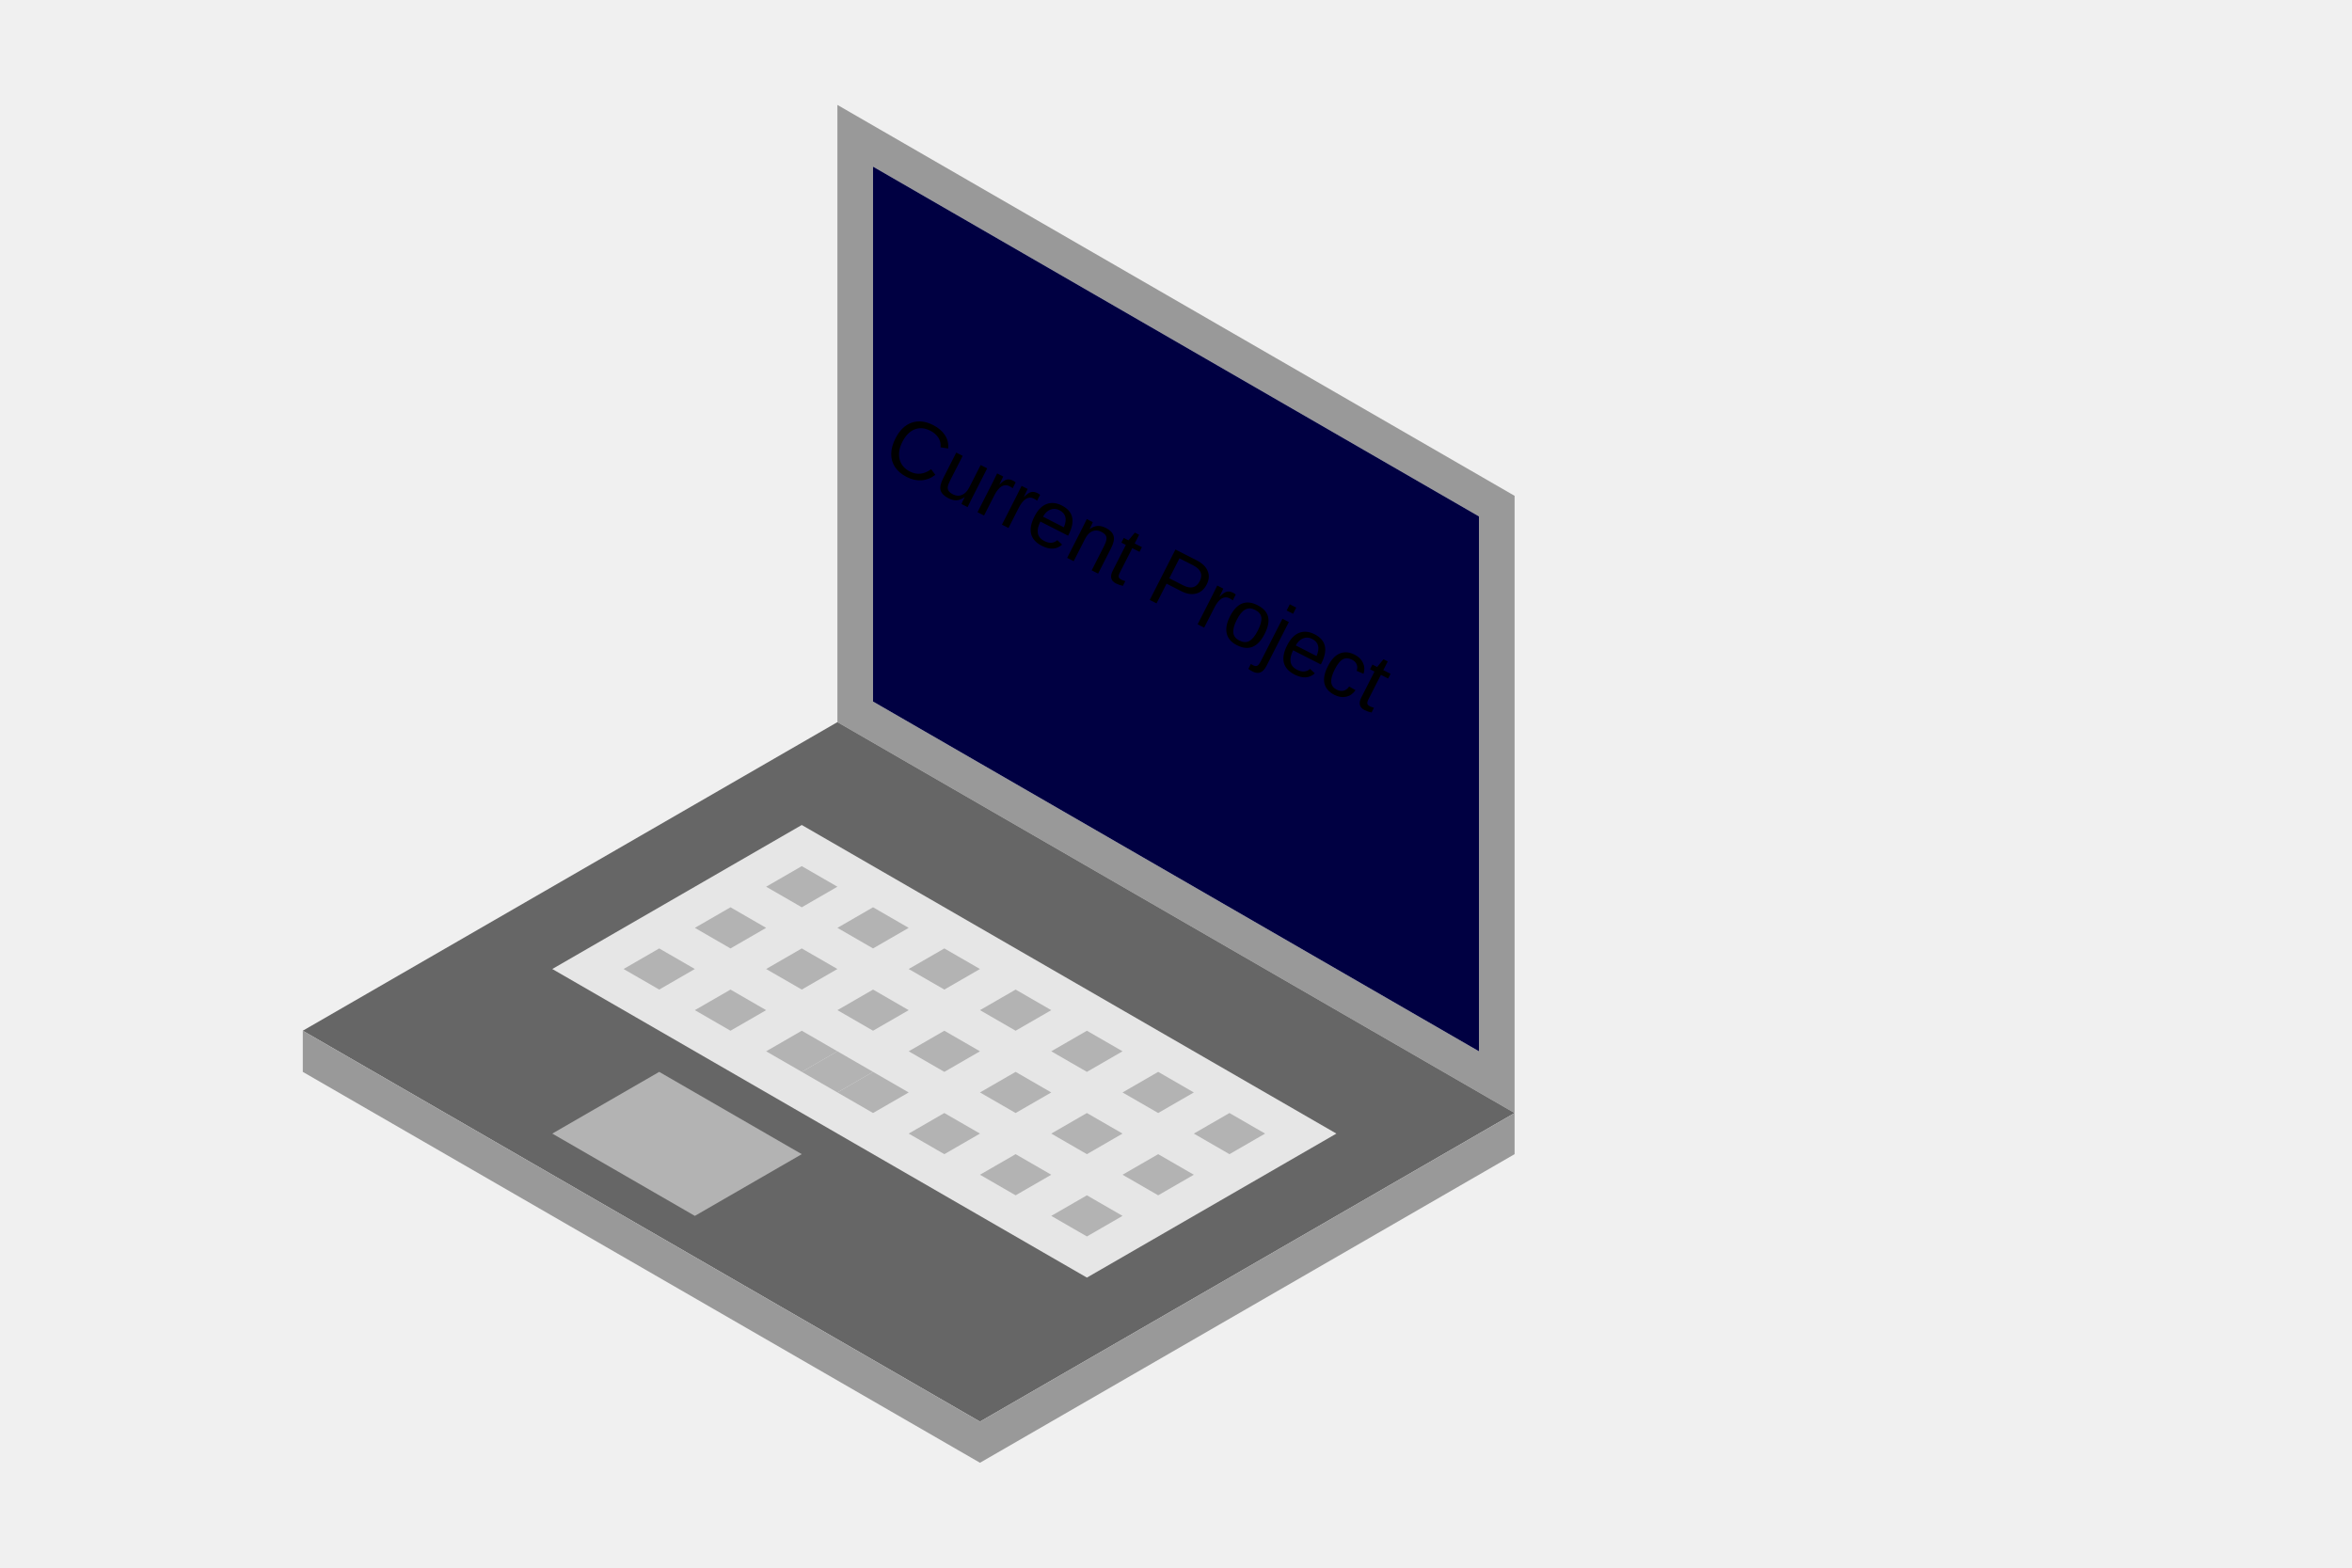
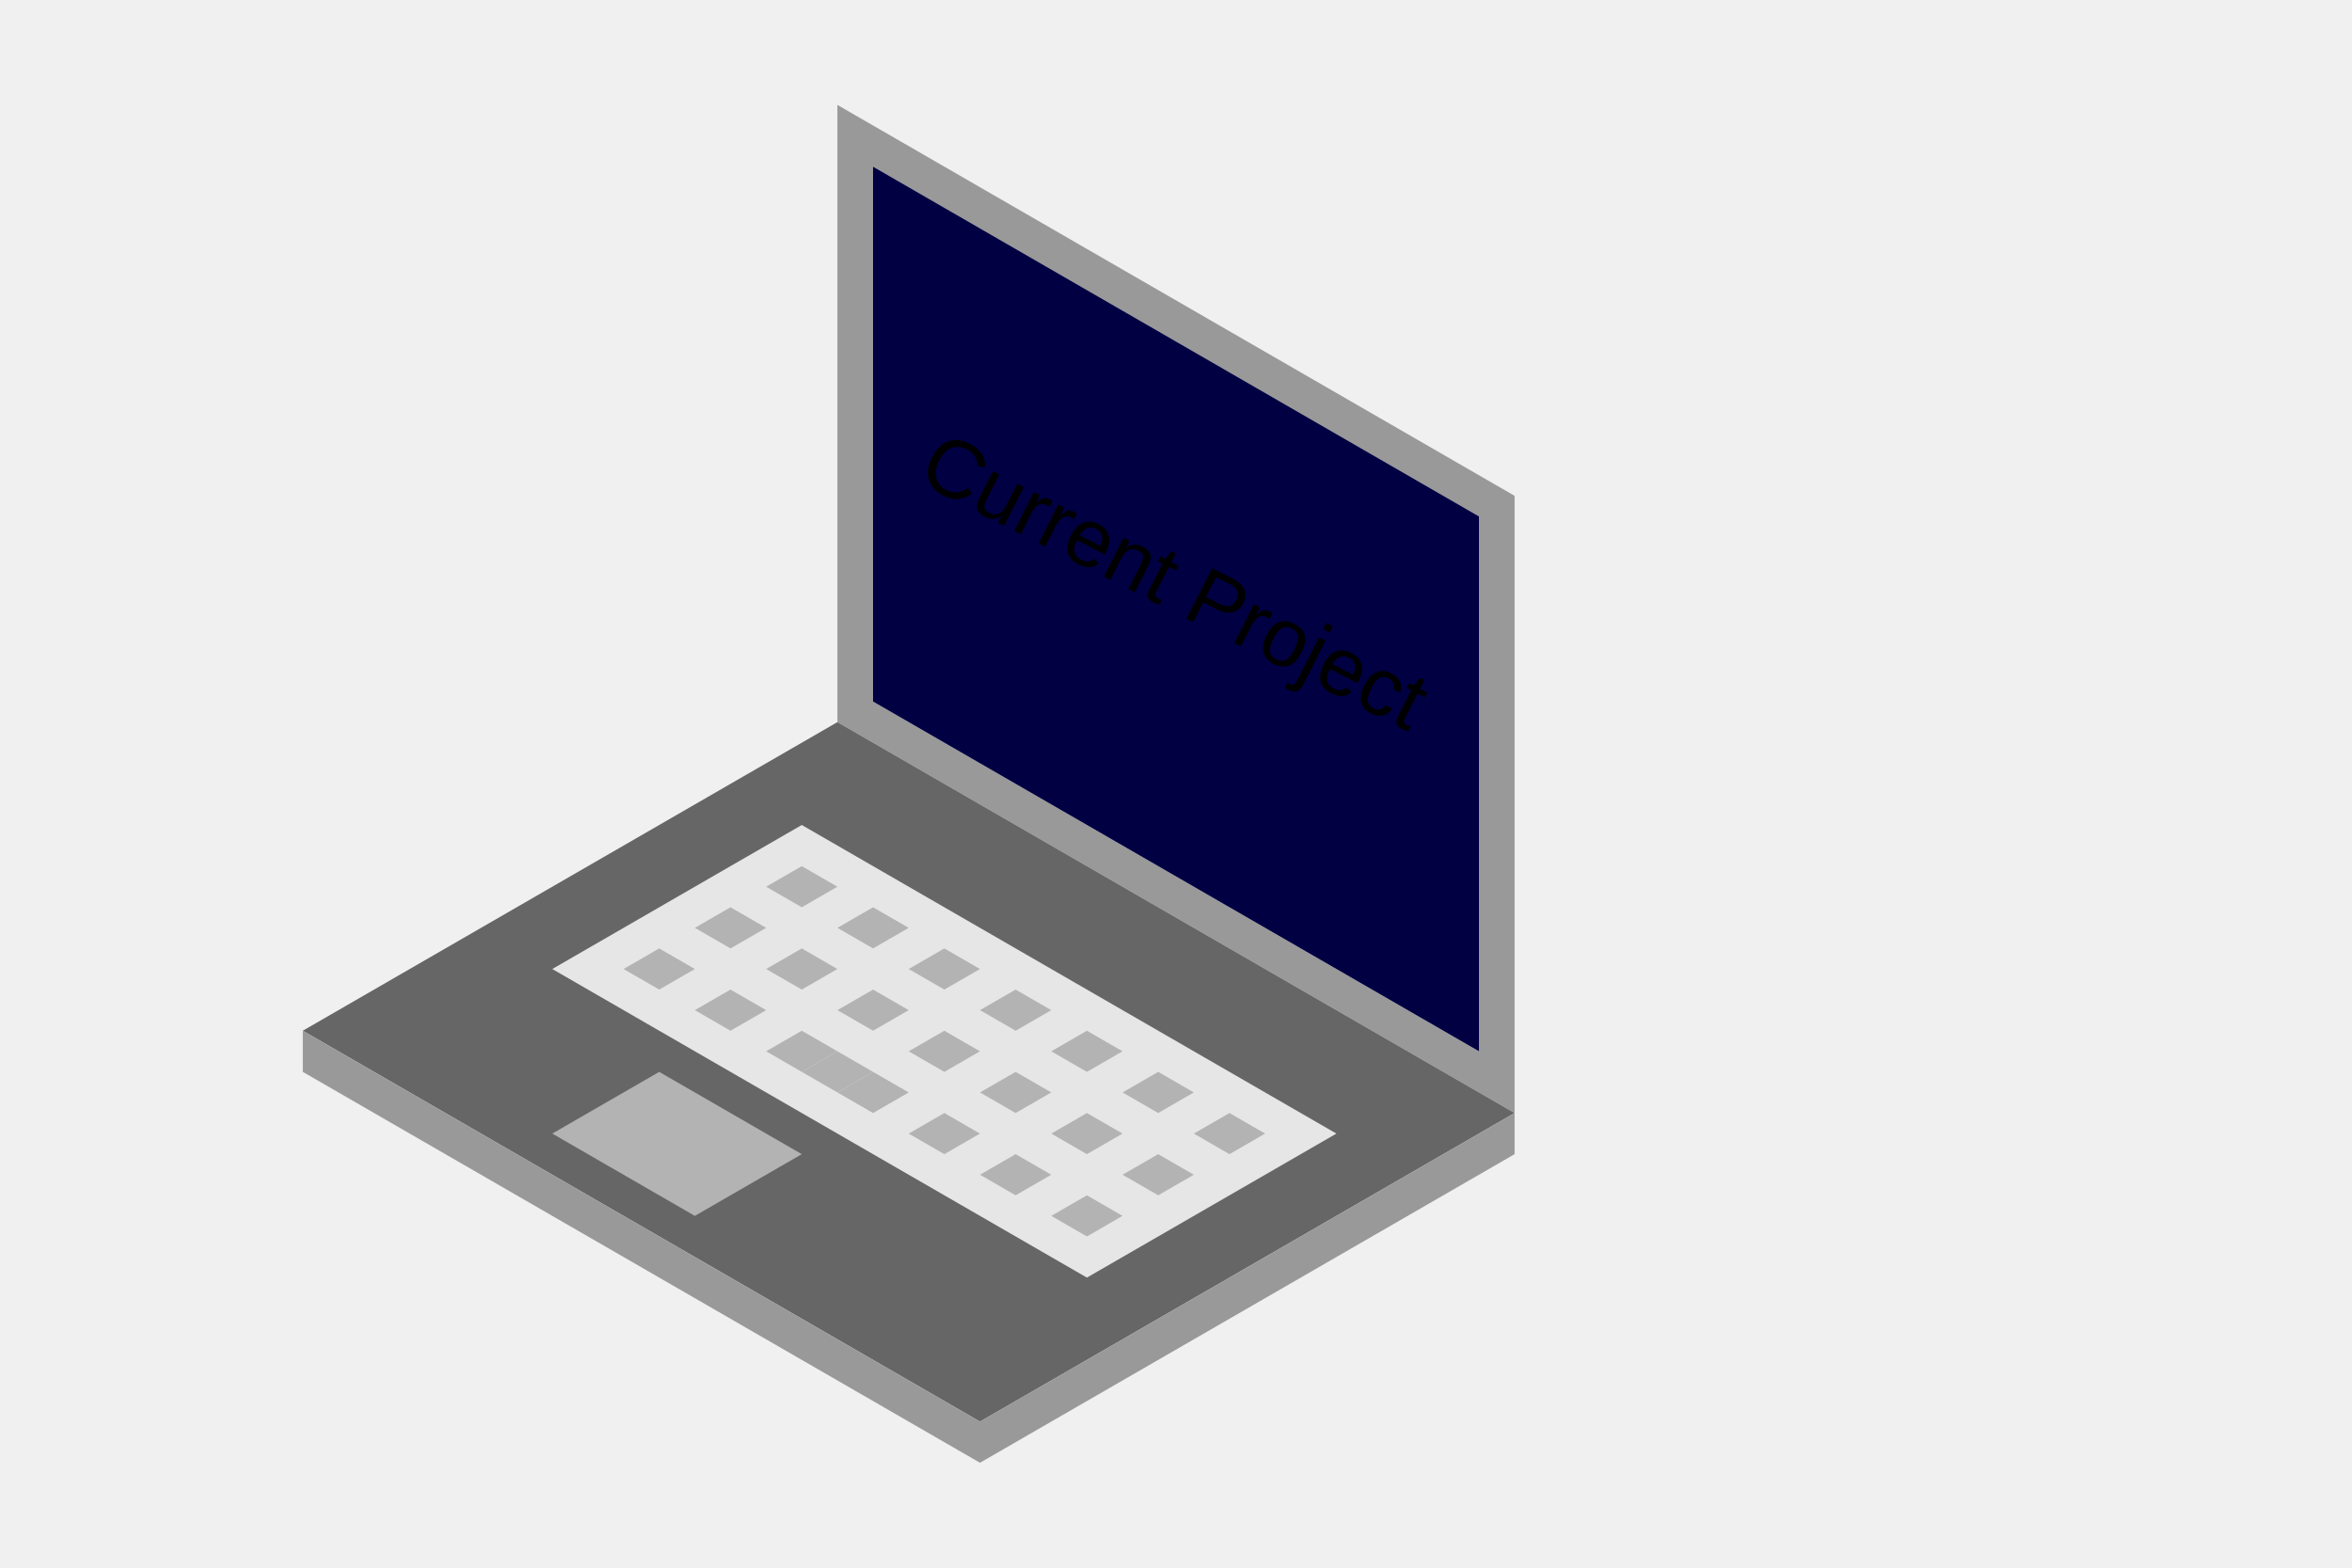
<svg xmlns="http://www.w3.org/2000/svg" width="1080" height="720" viewBox="0 0 285.75 190.5" version="1.1" id="svg8">
  <defs id="defs">
    <style>
       @keyframes floatUpDown {
            0%, 100% { transform: translateY(0); }
            50% { transform: translateY(-20px); }
        }

        #svg8 {
            animation: floatUpDown 3s ease-in-out infinite;
        }

        @keyframes changeColor {
            0% { fill: #000000; } /* Initial color (black) */
            50% { fill: #FFFFFF; } /* Intermediate color (white) */
            100% { fill: #000000; } /* Final color (black) */
        }

        #path4558 {
            animation: changeColor 5s ease-in-out infinite; /* Adjust duration and timing function as needed */
        }
      
    </style>
  </defs>
  <g id="layer1" transform="translate(0,-106.5)">
    <rect style="fill:none;fill-opacity:1;stroke:none;stroke-width:2.646;stroke-miterlimit:4;stroke-dasharray:none;stroke-opacity:1" id="rect4903" width="301.747" height="199.65" x="-6.414" y="101.359" rx="1.336" ry="1.47" />
    <g id="g4901">
      <path id="path4526" d="m 101.739,119.25 v 75 l 17.321,10 21.65,12.5 21.651,12.5 21.65,12.5 v -25 -25 -25 l -21.65,-12.5 -21.651,-12.499 -21.65,-12.5 z m 4.33,7.5 73.612,42.5 v 65 l -73.612,-42.5 z" style="fill:#999999;stroke:none;stroke-width:0.265px;stroke-linecap:butt;stroke-linejoin:miter;stroke-opacity:1" />
      <path id="path4528" d="m 101.739,194.25 -8.66,5 h -5.2e-4 l -38.971,22.5 -17.321,10 82.273,47.5 64.952,-37.5 z" style="fill:#666666;stroke:none;stroke-width:0.265px;stroke-linecap:butt;stroke-linejoin:miter;stroke-opacity:1" />
      <path id="path4558" d="m 106.069,191.75 v -65 l 73.612,42.5 v 65 z" style="fill:#000042;fill-opacity:1;stroke:none;stroke-width:0.265px;stroke-linecap:butt;stroke-linejoin:miter;stroke-opacity:1" />
      <path id="path4560" d="m 36.787,231.75 v 5 l 82.272,47.5 64.952,-37.5 v -5 l -64.952,37.5 z" style="fill:#999999;stroke:none;stroke-width:0.265px;stroke-linecap:butt;stroke-linejoin:miter;stroke-opacity:1" />
      <path id="path4562" d="m 67.098,224.25 30.311,-17.5 64.952,37.5 -30.311,17.5 z" style="fill:#e6e6e6;stroke:none;stroke-width:0.265px;stroke-linecap:butt;stroke-linejoin:miter;stroke-opacity:1" />
-       <text id="status" x="135" y="155" font-family="Arial" font-size="10" fill="black" transform="rotate(27 105 100)">Current Project</text>
+       <text id="status" x="140" y="155" font-family="Arial" font-size="10" fill="black" transform="rotate(27 105 100)">Current Project</text>
      <g transform="translate(2.14599,69.74998)" style="fill:#b3b3b3" id="g4801">
        <path style="fill:#b3b3b3;stroke:none;stroke-width:0.265px;stroke-linecap:butt;stroke-linejoin:miter;stroke-opacity:1" d="m 95.263,142 4.33,2.5 -4.33,2.5 -4.33,-2.5 z" id="path4574" />
        <path id="path4576" d="m 103.923,147 4.33,2.5 -4.33,2.5 -4.33,-2.5 z" style="fill:#b3b3b3;stroke:none;stroke-width:0.265px;stroke-linecap:butt;stroke-linejoin:miter;stroke-opacity:1" />
        <path style="fill:#b3b3b3;stroke:none;stroke-width:0.265px;stroke-linecap:butt;stroke-linejoin:miter;stroke-opacity:1" d="m 112.583,152 4.33,2.5 -4.33,2.5 -4.33,-2.5 z" id="path4578" />
        <path id="path4580" d="m 121.244,157 4.33,2.5 -4.33,2.5 -4.33,-2.5 z" style="fill:#b3b3b3;stroke:none;stroke-width:0.265px;stroke-linecap:butt;stroke-linejoin:miter;stroke-opacity:1" />
        <path id="path4582" d="m 86.603,147 4.33,2.5 -4.33,2.5 -4.33,-2.5 z" style="fill:#b3b3b3;stroke:none;stroke-width:0.265px;stroke-linecap:butt;stroke-linejoin:miter;stroke-opacity:1" />
        <path style="fill:#b3b3b3;stroke:none;stroke-width:0.265px;stroke-linecap:butt;stroke-linejoin:miter;stroke-opacity:1" d="m 95.263,152 4.33,2.5 -4.33,2.5 -4.33,-2.5 z" id="path4584" />
        <path id="path4586" d="m 103.923,157 4.33,2.5 -4.33,2.5 -4.33,-2.5 z" style="fill:#b3b3b3;stroke:none;stroke-width:0.265px;stroke-linecap:butt;stroke-linejoin:miter;stroke-opacity:1" />
        <path style="fill:#b3b3b3;stroke:none;stroke-width:0.265px;stroke-linecap:butt;stroke-linejoin:miter;stroke-opacity:1" d="m 112.583,162 4.33,2.5 -4.33,2.5 -4.33,-2.5 z" id="path4588" />
        <path style="fill:#b3b3b3;stroke:none;stroke-width:0.265px;stroke-linecap:butt;stroke-linejoin:miter;stroke-opacity:1" d="m 77.942,152 4.33,2.5 -4.33,2.5 -4.33,-2.5 z" id="path4590" />
        <path id="path4592" d="m 95.263,162 4.33,2.5 -4.33,2.5 -4.33,-2.5 z" style="fill:#b3b3b3;stroke:none;stroke-width:0.265px;stroke-linecap:butt;stroke-linejoin:miter;stroke-opacity:1" />
        <path style="fill:#b3b3b3;stroke:none;stroke-width:0.265px;stroke-linecap:butt;stroke-linejoin:miter;stroke-opacity:1" d="m 103.923,167 4.33,2.5 -4.33,2.5 -4.33,-2.5 z" id="path4594" />
        <path id="path4596" d="m 99.593,164.5 4.33,2.5 -4.33,2.5 -4.33,-2.5 z" style="fill:#b3b3b3;stroke:none;stroke-width:0.265px;stroke-linecap:butt;stroke-linejoin:miter;stroke-opacity:1" />
        <path id="path4598" d="m 129.904,162 4.33,2.5 -4.33,2.5 -4.33,-2.5 z" style="fill:#b3b3b3;stroke:none;stroke-width:0.265px;stroke-linecap:butt;stroke-linejoin:miter;stroke-opacity:1" />
        <path style="fill:#b3b3b3;stroke:none;stroke-width:0.265px;stroke-linecap:butt;stroke-linejoin:miter;stroke-opacity:1" d="m 138.564,167 4.33,2.5 -4.33,2.5 -4.33,-2.5 z" id="path4600" />
        <path id="path4602" d="m 147.224,172 4.33,2.5 -4.33,2.5 -4.33,-2.5 z" style="fill:#b3b3b3;stroke:none;stroke-width:0.265px;stroke-linecap:butt;stroke-linejoin:miter;stroke-opacity:1" />
        <path style="fill:#b3b3b3;stroke:none;stroke-width:0.265px;stroke-linecap:butt;stroke-linejoin:miter;stroke-opacity:1" d="m 121.244,167 4.33,2.5 -4.33,2.5 -4.33,-2.5 z" id="path4604" />
        <path id="path4606" d="m 129.904,172 4.33,2.5 -4.33,2.5 -4.33,-2.5 z" style="fill:#b3b3b3;stroke:none;stroke-width:0.265px;stroke-linecap:butt;stroke-linejoin:miter;stroke-opacity:1" />
        <path style="fill:#b3b3b3;stroke:none;stroke-width:0.265px;stroke-linecap:butt;stroke-linejoin:miter;stroke-opacity:1" d="m 138.564,177 4.33,2.5 -4.33,2.5 -4.33,-2.5 z" id="path4608" />
        <path id="path4612" d="m 112.583,172 4.33,2.5 -4.33,2.5 -4.33,-2.5 z" style="fill:#b3b3b3;stroke:none;stroke-width:0.265px;stroke-linecap:butt;stroke-linejoin:miter;stroke-opacity:1" />
        <path style="fill:#b3b3b3;stroke:none;stroke-width:0.265px;stroke-linecap:butt;stroke-linejoin:miter;stroke-opacity:1" d="m 121.244,177 4.33,2.5 -4.33,2.5 -4.33,-2.5 z" id="path4614" />
        <path id="path4616" d="m 129.904,182 4.33,2.5 -4.33,2.5 -4.33,-2.5 z" style="fill:#b3b3b3;stroke:none;stroke-width:0.265px;stroke-linecap:butt;stroke-linejoin:miter;stroke-opacity:1" />
        <path style="fill:#b3b3b3;stroke:none;stroke-width:0.265px;stroke-linecap:butt;stroke-linejoin:miter;stroke-opacity:1" d="m 86.603,157 4.33,2.5 -4.33,2.5 -4.33,-2.5 z" id="path4662" />
      </g>
      <path id="path4688" d="m 97.409,246.75 -12.99,7.5 -17.321,-10 12.99,-7.5 z" style="fill:#b3b3b3;stroke:none;stroke-width:0.265px;stroke-linecap:butt;stroke-linejoin:miter;stroke-opacity:1" />
    </g>
  </g>
</svg>
